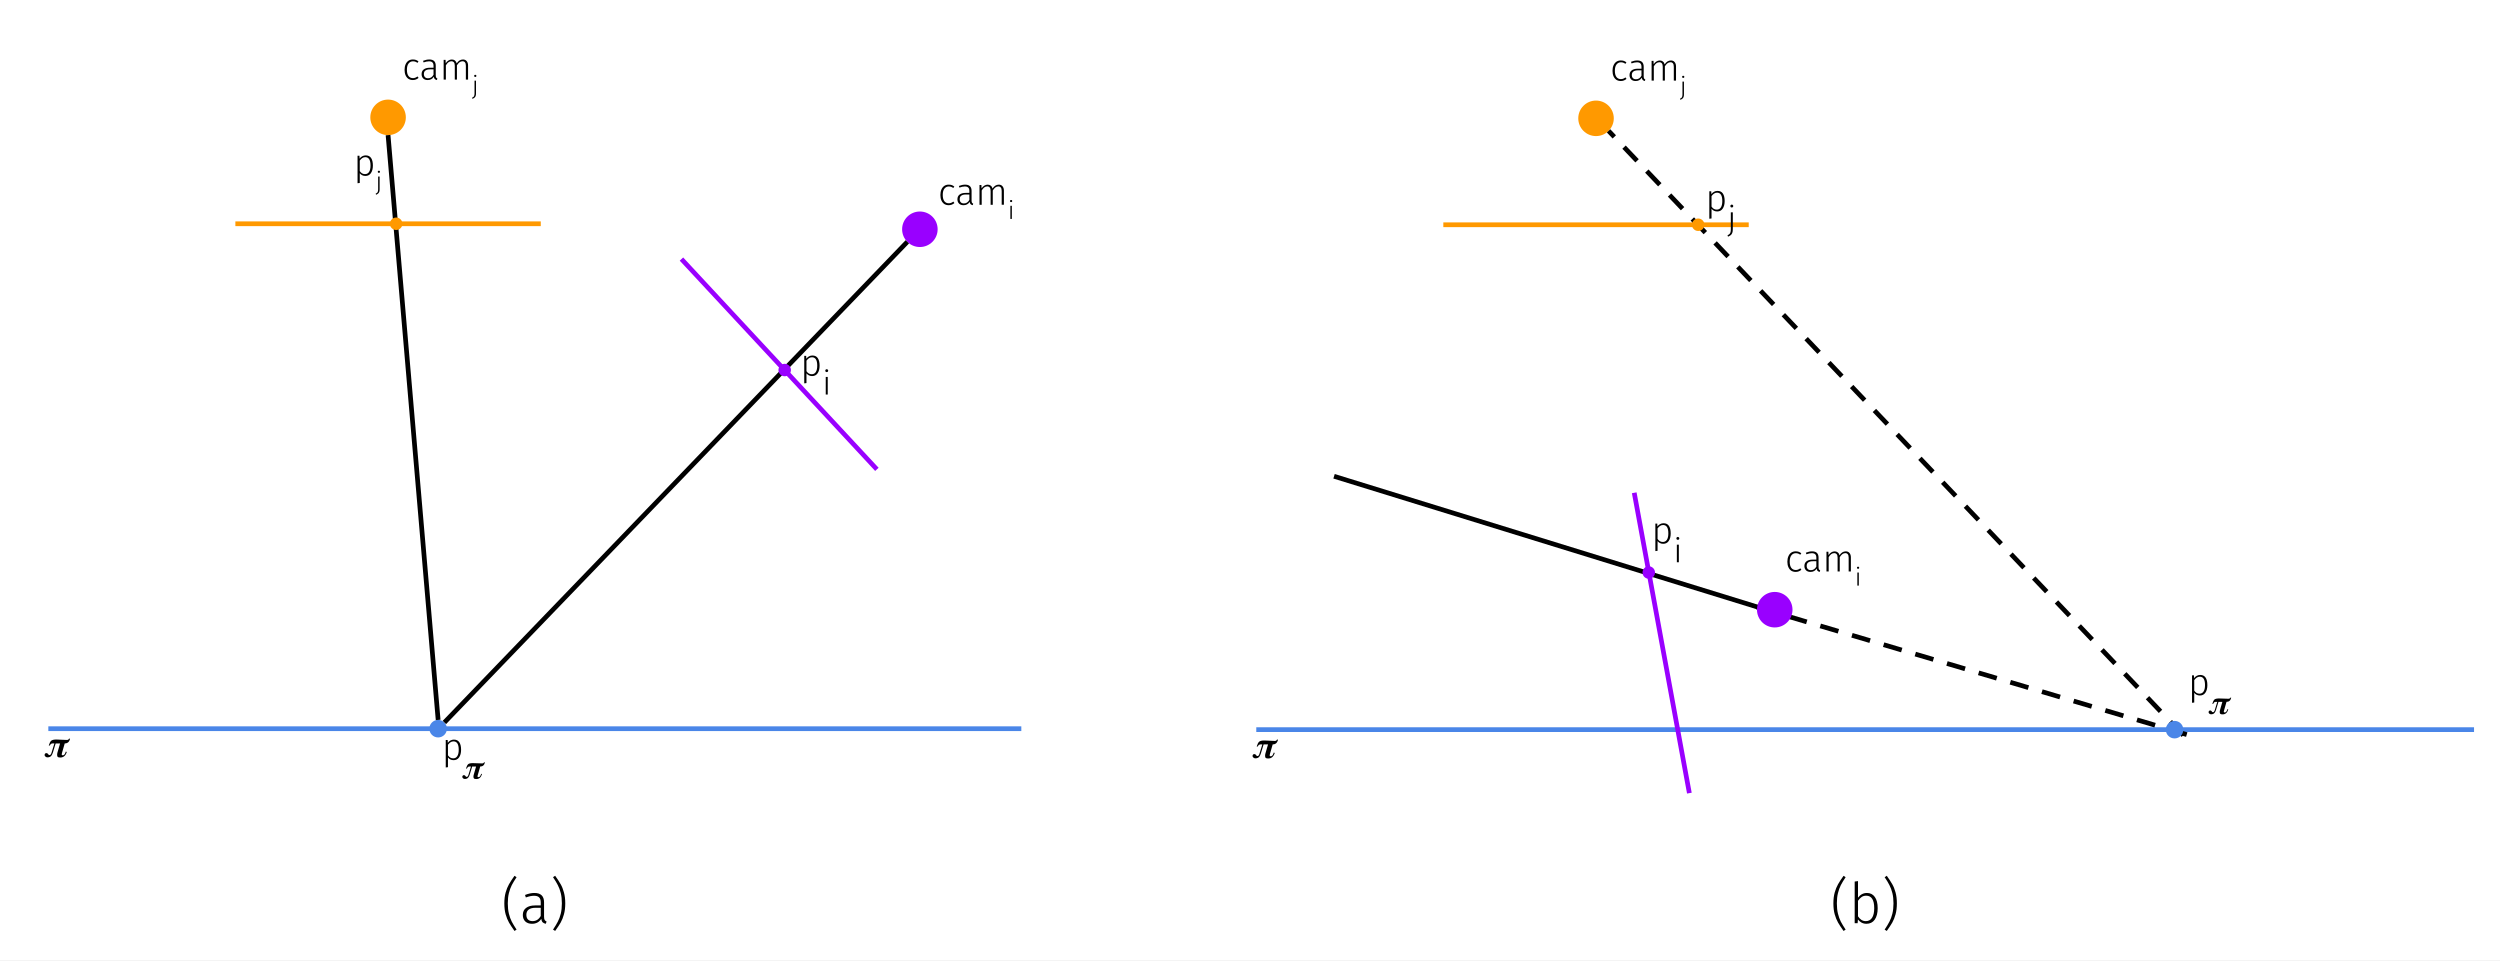
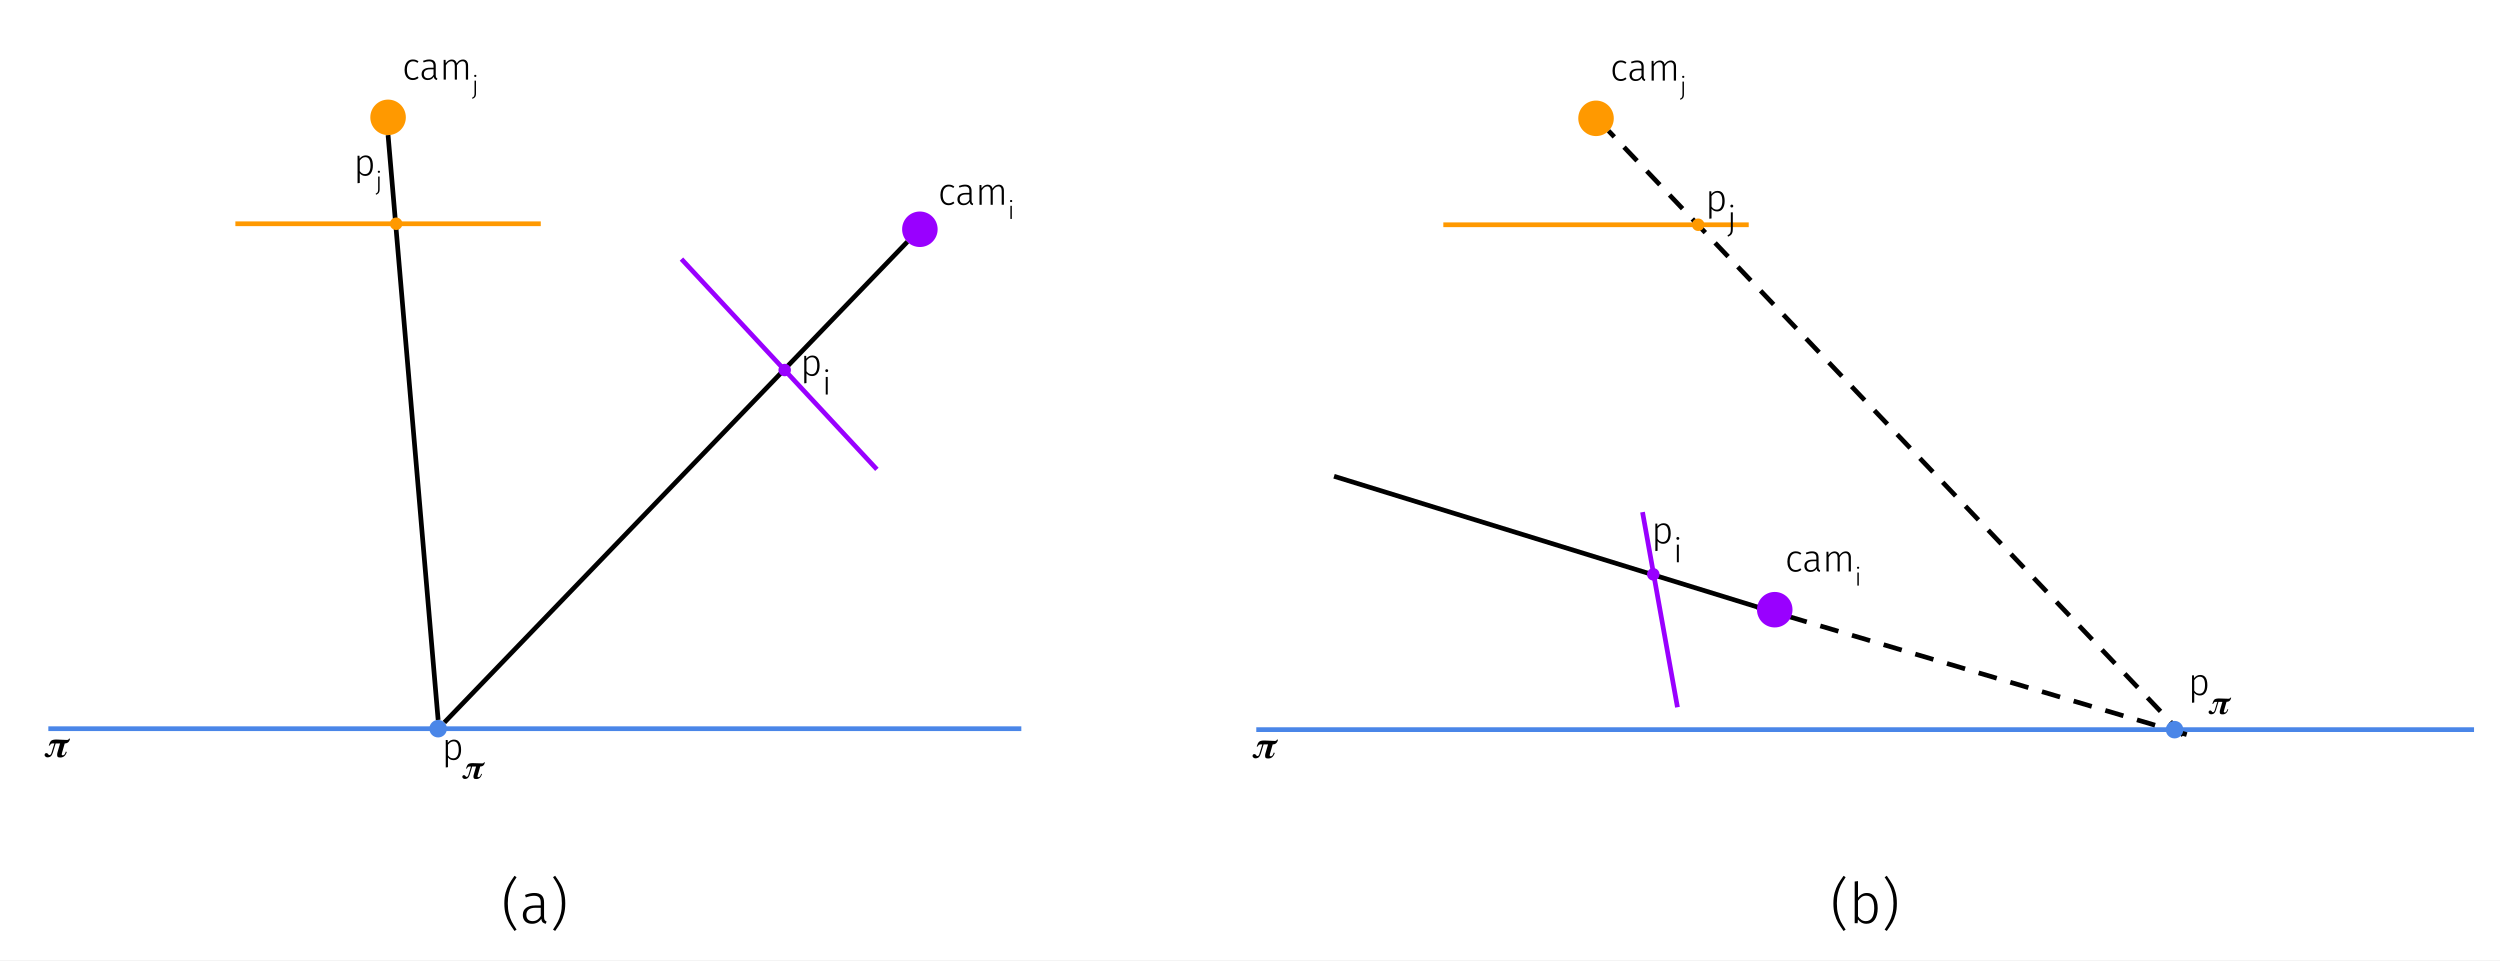
<svg xmlns="http://www.w3.org/2000/svg" version="1.1" viewBox="0.0 0.0 529.824 203.509" fill="none" stroke="none" stroke-linecap="square" stroke-miterlimit="10">
  <clipPath id="p.0">
    <path d="m0 0l529.824 0l0 203.509l-529.824 0l0 -203.509z" clip-rule="nonzero" />
  </clipPath>
  <g clip-path="url(#p.0)">
    <path fill="#ffffff" d="m0 0l529.824 0l0 203.509l-529.824 0z" fill-rule="evenodd" />
    <path fill="#000000" fill-opacity="0.0" d="m84.624 128.97l73.669 0l0 45.26l-73.669 0z" fill-rule="evenodd" />
    <path fill="#000000" d="m96.202 156.745q0.766 0 1.141 0.562q0.375 0.562 0.375 1.594q0 1.0 -0.422 1.609q-0.406 0.594 -1.172 0.594q-0.375 0 -0.688 -0.156q-0.297 -0.156 -0.5 -0.422l0 2.062l-0.469 0.062l0 -5.828l0.406 0l0.031 0.609q0.234 -0.328 0.562 -0.5q0.344 -0.188 0.734 -0.188zm-0.156 3.969q0.562 0 0.859 -0.453q0.312 -0.469 0.312 -1.359q0 -1.781 -1.109 -1.781q-0.375 0 -0.656 0.203q-0.266 0.188 -0.516 0.516l0 2.234q0.422 0.641 1.109 0.641z" fill-rule="nonzero" />
    <path fill="#000000" d="m99.819 162.448l-0.359 0q-0.328 0 -0.5 0.422l-0.203 0q0.219 -0.703 0.469 -0.922q0.266 -0.219 0.969 -0.219q0.344 0 1.0 0.031q0.656 0.031 0.984 0.031q0.312 0 0.391 -0.234l0.203 0q-0.188 0.891 -1.0 0.891l-0.484 1.688q-0.094 0.312 -0.094 0.359q0 0.203 0.219 0.203q0.094 0 0.172 -0.047q0.094 -0.062 0.141 -0.125q0.062 -0.062 0.109 -0.188q0.062 -0.125 0.078 -0.172q0.031 -0.062 0.062 -0.188l0.172 0.078q-0.312 1.047 -1.203 1.047q-0.359 0 -0.484 -0.109q-0.125 -0.125 -0.125 -0.391q0 -0.219 0.078 -0.469q0.406 -1.375 0.484 -1.688l-0.828 0l-0.516 1.703q-0.062 0.188 -0.125 0.328q-0.047 0.125 -0.172 0.281q-0.109 0.156 -0.312 0.25q-0.188 0.078 -0.438 0.078q-0.219 0 -0.375 -0.141q-0.156 -0.141 -0.156 -0.297q0 -0.188 0.109 -0.281q0.094 -0.094 0.234 -0.094q0.188 0 0.328 0.188q0.016 0.016 0.031 0.047q0.016 0.031 0.031 0.062q0.031 0.016 0.062 0.031q0.031 0.016 0.062 0.031q0.031 0.016 0.078 0.016q0.078 0 0.141 -0.047q0.062 -0.062 0.094 -0.109q0.047 -0.062 0.094 -0.172q0.047 -0.125 0.062 -0.172q0.016 -0.047 0.047 -0.172l0.469 -1.531z" fill-rule="nonzero" />
    <path fill="#000000" fill-opacity="0.0" d="m76.221 0.191l49.071 0l0 29.071l-49.071 0z" fill-rule="evenodd" />
    <path fill="#000000" d="m87.503 12.605q0.359 0 0.641 0.094q0.281 0.094 0.547 0.328l-0.234 0.297q-0.203 -0.172 -0.438 -0.25q-0.219 -0.078 -0.5 -0.078q-0.578 0 -0.938 0.469q-0.344 0.453 -0.344 1.328q0 0.875 0.344 1.328q0.344 0.438 0.938 0.438q0.281 0 0.5 -0.094q0.234 -0.094 0.469 -0.266l0.219 0.312q-0.531 0.453 -1.203 0.453q-0.531 0 -0.938 -0.25q-0.391 -0.266 -0.609 -0.75q-0.219 -0.484 -0.219 -1.156q0 -0.672 0.219 -1.172q0.219 -0.5 0.609 -0.766q0.406 -0.266 0.938 -0.266zm4.844 3.344q0 0.328 0.078 0.469q0.078 0.141 0.266 0.219l-0.094 0.328q-0.297 -0.062 -0.453 -0.219q-0.156 -0.156 -0.203 -0.484q-0.438 0.703 -1.297 0.703q-0.609 0 -0.953 -0.344q-0.344 -0.344 -0.344 -0.906q0 -0.656 0.453 -1.0q0.469 -0.359 1.281 -0.359l0.797 0l0 -0.406q0 -0.5 -0.234 -0.719q-0.219 -0.234 -0.734 -0.234q-0.484 0 -1.141 0.234l-0.109 -0.344q0.703 -0.281 1.312 -0.281q1.375 0 1.375 1.328l0 2.016zm-1.625 0.641q0.75 0 1.156 -0.75l0 -1.141l-0.734 0q-0.641 0 -0.984 0.25q-0.328 0.234 -0.328 0.734q0 0.437 0.234 0.672q0.234 0.234 0.656 0.234zm7.382 -3.984q0.516 0 0.797 0.344q0.297 0.344 0.297 0.938l0 2.984l-0.469 0l0 -2.922q0 -0.5 -0.188 -0.734q-0.188 -0.234 -0.516 -0.234q-0.359 0 -0.641 0.219q-0.281 0.219 -0.547 0.641l0 3.031l-0.453 0l0 -2.922q0 -0.5 -0.188 -0.734q-0.188 -0.234 -0.531 -0.234q-0.359 0 -0.641 0.219q-0.281 0.219 -0.531 0.641l0 3.031l-0.469 0l0 -4.187l0.406 0l0.031 0.719q0.25 -0.375 0.578 -0.578q0.328 -0.219 0.719 -0.219q0.391 0 0.656 0.219q0.281 0.219 0.375 0.609q0.25 -0.391 0.578 -0.609q0.344 -0.219 0.734 -0.219z" fill-rule="nonzero" />
    <path fill="#000000" d="m100.88 19.777q0 0.359 -0.078 0.562q-0.078 0.219 -0.234 0.344q-0.156 0.141 -0.438 0.266l-0.094 -0.219q0.203 -0.109 0.312 -0.203q0.109 -0.094 0.156 -0.266q0.062 -0.172 0.062 -0.484l0 -2.688l0.312 0l0 2.688zm-0.156 -3.922q0.109 0 0.172 0.062q0.062 0.062 0.062 0.172q0 0.094 -0.062 0.156q-0.062 0.062 -0.172 0.062q-0.109 0 -0.172 -0.062q-0.062 -0.062 -0.062 -0.156q0 -0.109 0.062 -0.172q0.062 -0.062 0.172 -0.062z" fill-rule="nonzero" />
    <path fill="#000000" fill-opacity="0.0" d="m369.28 104.433l49.071 0l0 29.071l-49.071 0z" fill-rule="evenodd" />
    <path fill="#000000" d="m380.561 116.847q0.359 0 0.641 0.094q0.281 0.094 0.547 0.328l-0.234 0.297q-0.203 -0.172 -0.438 -0.25q-0.219 -0.078 -0.5 -0.078q-0.578 0 -0.938 0.469q-0.344 0.453 -0.344 1.328q0 0.875 0.344 1.328q0.344 0.438 0.938 0.438q0.281 0 0.5 -0.094q0.234 -0.094 0.469 -0.266l0.219 0.312q-0.531 0.453 -1.203 0.453q-0.531 0 -0.938 -0.25q-0.391 -0.266 -0.609 -0.75q-0.219 -0.484 -0.219 -1.156q0 -0.672 0.219 -1.172q0.219 -0.5 0.609 -0.766q0.406 -0.266 0.938 -0.266zm4.844 3.344q0 0.328 0.078 0.469q0.078 0.141 0.266 0.219l-0.094 0.328q-0.297 -0.062 -0.453 -0.219q-0.156 -0.156 -0.203 -0.484q-0.438 0.703 -1.297 0.703q-0.609 0 -0.953 -0.344q-0.344 -0.344 -0.344 -0.906q0 -0.656 0.453 -1.0q0.469 -0.359 1.281 -0.359l0.797 0l0 -0.406q0 -0.5 -0.234 -0.719q-0.219 -0.234 -0.734 -0.234q-0.484 0 -1.141 0.234l-0.109 -0.344q0.703 -0.281 1.312 -0.281q1.375 0 1.375 1.328l0 2.016zm-1.625 0.641q0.75 0 1.156 -0.75l0 -1.141l-0.734 0q-0.641 0 -0.984 0.25q-0.328 0.234 -0.328 0.734q0 0.438 0.234 0.672q0.234 0.234 0.656 0.234zm7.382 -3.984q0.516 0 0.797 0.344q0.297 0.344 0.297 0.938l0 2.984l-0.469 0l0 -2.922q0 -0.5 -0.188 -0.734q-0.188 -0.234 -0.516 -0.234q-0.359 0 -0.641 0.219q-0.281 0.219 -0.547 0.641l0 3.031l-0.453 0l0 -2.922q0 -0.5 -0.188 -0.734q-0.188 -0.234 -0.531 -0.234q-0.359 0 -0.641 0.219q-0.281 0.219 -0.531 0.641l0 3.031l-0.469 0l0 -4.188l0.406 0l0.031 0.719q0.25 -0.375 0.578 -0.578q0.328 -0.219 0.719 -0.219q0.391 0 0.656 0.219q0.281 0.219 0.375 0.609q0.25 -0.391 0.578 -0.609q0.344 -0.219 0.734 -0.219z" fill-rule="nonzero" />
    <path fill="#000000" d="m393.938 121.331l0 2.781l-0.312 0l0 -2.781l0.312 0zm-0.156 -1.234q0.109 0 0.172 0.062q0.062 0.062 0.062 0.172q0 0.094 -0.062 0.156q-0.062 0.062 -0.172 0.062q-0.109 0 -0.172 -0.062q-0.062 -0.062 -0.062 -0.156q0 -0.109 0.062 -0.172q0.062 -0.062 0.172 -0.062z" fill-rule="nonzero" />
    <path fill="#000000" fill-opacity="0.0" d="m266.243 154.636l258.079 0" fill-rule="evenodd" />
    <path stroke="#4a86e8" stroke-width="1.0" stroke-linejoin="round" stroke-linecap="butt" d="m266.243 154.636l258.079 0" fill-rule="evenodd" />
    <path fill="#000000" fill-opacity="0.0" d="m377.371 130.165l-94.646 -29.228" fill-rule="evenodd" />
    <path stroke="#000000" stroke-width="1.0" stroke-linejoin="round" stroke-linecap="butt" d="m377.371 130.165l-94.646 -29.228" fill-rule="evenodd" />
    <path fill="#000000" fill-opacity="0.0" d="m372.355 128.666l91.433 27.118" fill-rule="evenodd" />
    <path stroke="#000000" stroke-width="1.0" stroke-linejoin="round" stroke-linecap="butt" stroke-dasharray="4.0,3.0" d="m372.355 128.666l91.433 27.118" fill-rule="evenodd" />
    <path fill="#9900ff" d="m372.357 129.213l0 0c0 -2.079 1.685 -3.764 3.764 -3.764l0 0c0.998 0 1.956 0.397 2.661 1.102c0.706 0.706 1.102 1.663 1.102 2.661l0 0c0 2.079 -1.685 3.764 -3.764 3.764l0 0c-2.079 0 -3.764 -1.685 -3.764 -3.764z" fill-rule="evenodd" />
    <path fill="#ff9900" d="m334.482 25.077l0 0c0 -2.079 1.685 -3.764 3.764 -3.764l0 0c0.998 0 1.956 0.397 2.661 1.102c0.706 0.706 1.102 1.663 1.102 2.661l0 0c0 2.079 -1.685 3.764 -3.764 3.764l0 0c-2.079 0 -3.764 -1.685 -3.764 -3.764z" fill-rule="evenodd" />
-     <path fill="#000000" fill-opacity="0.0" d="m358.027 168.089l-11.685 -63.654" fill-rule="evenodd" />
-     <path stroke="#9900ff" stroke-width="1.0" stroke-linejoin="round" stroke-linecap="butt" d="m358.027 168.089l-11.685 -63.654" fill-rule="evenodd" />
+     <path fill="#000000" fill-opacity="0.0" d="m355.501 149.89l-7.402 -41.354" fill-rule="evenodd" />
+     <path stroke="#9900ff" stroke-width="1.0" stroke-linejoin="round" stroke-linecap="butt" d="m355.501 149.89l-7.402 -41.354" fill-rule="evenodd" />
    <path fill="#000000" fill-opacity="0.0" d="m305.883 47.631l64.724 0" fill-rule="evenodd" />
    <path stroke="#ff9900" stroke-width="1.0" stroke-linejoin="round" stroke-linecap="butt" d="m305.883 47.631l64.724 0" fill-rule="evenodd" />
    <path fill="#000000" fill-opacity="0.0" d="m462.702 155.833l-121.795 -128.094" fill-rule="evenodd" />
    <path stroke="#000000" stroke-width="1.0" stroke-linejoin="round" stroke-linecap="butt" stroke-dasharray="4.0,3.0" d="m462.702 155.833l-121.795 -128.094" fill-rule="evenodd" />
    <path fill="#000000" fill-opacity="0.0" d="m332.221 0.398l49.071 0l0 29.071l-49.071 0z" fill-rule="evenodd" />
    <path fill="#000000" d="m343.503 12.812q0.359 0 0.641 0.094q0.281 0.094 0.547 0.328l-0.234 0.297q-0.203 -0.172 -0.438 -0.25q-0.219 -0.078 -0.5 -0.078q-0.578 0 -0.938 0.469q-0.344 0.453 -0.344 1.328q0 0.875 0.344 1.328q0.344 0.438 0.938 0.438q0.281 0 0.5 -0.094q0.234 -0.094 0.469 -0.266l0.219 0.312q-0.531 0.453 -1.203 0.453q-0.531 0 -0.938 -0.25q-0.391 -0.266 -0.609 -0.75q-0.219 -0.484 -0.219 -1.156q0 -0.672 0.219 -1.172q0.219 -0.5 0.609 -0.766q0.406 -0.266 0.938 -0.266zm4.844 3.344q0 0.328 0.078 0.469q0.078 0.141 0.266 0.219l-0.094 0.328q-0.297 -0.062 -0.453 -0.219q-0.156 -0.156 -0.203 -0.484q-0.438 0.703 -1.297 0.703q-0.609 0 -0.953 -0.344q-0.344 -0.344 -0.344 -0.906q0 -0.656 0.453 -1.0q0.469 -0.359 1.281 -0.359l0.797 0l0 -0.406q0 -0.5 -0.234 -0.719q-0.219 -0.234 -0.734 -0.234q-0.484 0 -1.141 0.234l-0.109 -0.344q0.703 -0.281 1.312 -0.281q1.375 0 1.375 1.328l0 2.016zm-1.625 0.641q0.75 0 1.156 -0.75l0 -1.141l-0.734 0q-0.641 0 -0.984 0.25q-0.328 0.234 -0.328 0.734q0 0.438 0.234 0.672q0.234 0.234 0.656 0.234zm7.382 -3.984q0.516 0 0.797 0.344q0.297 0.344 0.297 0.938l0 2.984l-0.469 0l0 -2.922q0 -0.5 -0.188 -0.734q-0.188 -0.234 -0.516 -0.234q-0.359 0 -0.641 0.219q-0.281 0.219 -0.547 0.641l0 3.031l-0.453 0l0 -2.922q0 -0.5 -0.188 -0.734q-0.188 -0.234 -0.531 -0.234q-0.359 0 -0.641 0.219q-0.281 0.219 -0.531 0.641l0 3.031l-0.469 0l0 -4.188l0.406 0l0.031 0.719q0.25 -0.375 0.578 -0.578q0.328 -0.219 0.719 -0.219q0.391 0 0.656 0.219q0.281 0.219 0.375 0.609q0.25 -0.391 0.578 -0.609q0.344 -0.219 0.734 -0.219z" fill-rule="nonzero" />
    <path fill="#000000" d="m356.88 19.984q0 0.359 -0.078 0.562q-0.078 0.219 -0.234 0.344q-0.156 0.141 -0.438 0.266l-0.094 -0.219q0.203 -0.109 0.312 -0.203q0.109 -0.094 0.156 -0.266q0.062 -0.172 0.062 -0.484l0 -2.688l0.312 0l0 2.688zm-0.156 -3.922q0.109 0 0.172 0.062q0.062 0.062 0.062 0.172q0 0.094 -0.062 0.156q-0.062 0.062 -0.172 0.062q-0.109 0 -0.172 -0.062q-0.062 -0.062 -0.062 -0.156q0 -0.109 0.062 -0.172q0.062 -0.062 0.172 -0.062z" fill-rule="nonzero" />
    <path fill="#000000" fill-opacity="0.0" d="m454.713 115.266l73.669 0l0 45.26l-73.669 0z" fill-rule="evenodd" />
    <path fill="#000000" d="m466.291 143.04q0.766 0 1.141 0.562q0.375 0.562 0.375 1.594q0 1.0 -0.422 1.609q-0.406 0.594 -1.172 0.594q-0.375 0 -0.688 -0.156q-0.297 -0.156 -0.5 -0.422l0 2.062l-0.469 0.062l0 -5.828l0.406 0l0.031 0.609q0.234 -0.328 0.562 -0.5q0.344 -0.188 0.734 -0.188zm-0.156 3.969q0.562 0 0.859 -0.453q0.312 -0.469 0.312 -1.359q0 -1.781 -1.109 -1.781q-0.375 0 -0.656 0.203q-0.266 0.188 -0.516 0.516l0 2.234q0.422 0.641 1.109 0.641z" fill-rule="nonzero" />
    <path fill="#000000" d="m469.908 148.743l-0.359 0q-0.328 0 -0.5 0.422l-0.203 0q0.219 -0.703 0.469 -0.922q0.266 -0.219 0.969 -0.219q0.344 0 1.0 0.031q0.656 0.031 0.984 0.031q0.312 0 0.391 -0.234l0.203 0q-0.188 0.891 -1.0 0.891l-0.484 1.688q-0.094 0.312 -0.094 0.359q0 0.203 0.219 0.203q0.094 0 0.172 -0.047q0.094 -0.062 0.141 -0.125q0.062 -0.062 0.109 -0.188q0.062 -0.125 0.078 -0.172q0.031 -0.062 0.062 -0.188l0.172 0.078q-0.312 1.047 -1.203 1.047q-0.359 0 -0.484 -0.109q-0.125 -0.125 -0.125 -0.391q0 -0.219 0.078 -0.469q0.406 -1.375 0.484 -1.688l-0.828 0l-0.516 1.703q-0.062 0.188 -0.125 0.328q-0.047 0.125 -0.172 0.281q-0.109 0.156 -0.312 0.25q-0.188 0.078 -0.438 0.078q-0.219 0 -0.375 -0.141q-0.156 -0.141 -0.156 -0.297q0 -0.188 0.109 -0.281q0.094 -0.094 0.234 -0.094q0.188 0 0.328 0.188q0.016 0.016 0.031 0.047q0.016 0.031 0.031 0.062q0.031 0.016 0.062 0.031q0.031 0.016 0.062 0.031q0.031 0.016 0.078 0.016q0.078 0 0.141 -0.047q0.062 -0.062 0.094 -0.109q0.047 -0.062 0.094 -0.172q0.047 -0.125 0.062 -0.172q0.016 -0.047 0.047 -0.172l0.469 -1.531z" fill-rule="nonzero" />
    <path fill="#000000" fill-opacity="0.0" d="m256.782 143.956l24.189 0l0 29.071l-24.189 0z" fill-rule="evenodd" />
    <path fill="#000000" d="m267.532 157.761l-0.406 0q-0.375 0 -0.578 0.453l-0.219 0q0.234 -0.781 0.531 -1.031q0.297 -0.25 1.094 -0.25q0.375 0 1.109 0.047q0.75 0.047 1.125 0.047q0.344 0 0.438 -0.281l0.219 0q-0.203 1.016 -1.125 1.016l-0.547 1.891q-0.094 0.359 -0.094 0.406q0 0.219 0.234 0.219q0.109 0 0.203 -0.062q0.094 -0.062 0.156 -0.125q0.062 -0.078 0.125 -0.203q0.062 -0.141 0.078 -0.203q0.031 -0.078 0.078 -0.203l0.203 0.094q-0.375 1.172 -1.375 1.172q-0.406 0 -0.547 -0.125q-0.125 -0.141 -0.125 -0.438q0 -0.266 0.078 -0.531q0.469 -1.547 0.547 -1.891l-0.938 0l-0.578 1.906q-0.062 0.203 -0.141 0.359q-0.062 0.141 -0.188 0.328q-0.125 0.172 -0.344 0.266q-0.219 0.094 -0.5 0.094q-0.234 0 -0.406 -0.156q-0.188 -0.156 -0.188 -0.328q0 -0.203 0.109 -0.312q0.109 -0.109 0.266 -0.109q0.219 0 0.375 0.203q0.016 0.031 0.031 0.062q0.031 0.031 0.047 0.062q0.031 0.031 0.062 0.047q0.031 0.016 0.062 0.031q0.047 0.016 0.094 0.016q0.078 0 0.156 -0.047q0.078 -0.062 0.125 -0.125q0.047 -0.062 0.094 -0.188q0.047 -0.141 0.062 -0.188q0.016 -0.062 0.062 -0.203l0.531 -1.719z" fill-rule="nonzero" />
    <path fill="#000000" fill-opacity="0.0" d="m340.977 95.915l34.52 0l0 32.315l-34.52 0z" fill-rule="evenodd" />
    <path fill="#000000" d="m352.555 110.889q0.766 0 1.141 0.562q0.375 0.562 0.375 1.594q0 1.0 -0.422 1.609q-0.406 0.594 -1.172 0.594q-0.375 0 -0.688 -0.156q-0.297 -0.156 -0.5 -0.422l0 2.062l-0.469 0.062l0 -5.828l0.406 0l0.031 0.609q0.234 -0.328 0.562 -0.5q0.344 -0.188 0.734 -0.188zm-0.156 3.969q0.562 0 0.859 -0.453q0.312 -0.469 0.312 -1.359q0 -1.781 -1.109 -1.781q-0.375 0 -0.656 0.203q-0.266 0.188 -0.516 0.516l0 2.234q0.422 0.641 1.109 0.641z" fill-rule="nonzero" />
    <path fill="#000000" d="m355.797 115.436l0 3.719l-0.422 0l0 -3.719l0.422 0zm-0.219 -1.641q0.141 0 0.219 0.094q0.094 0.078 0.094 0.203q0 0.141 -0.094 0.234q-0.078 0.078 -0.219 0.078q-0.125 0 -0.219 -0.078q-0.078 -0.094 -0.078 -0.234q0 -0.125 0.078 -0.203q0.094 -0.094 0.219 -0.094z" fill-rule="nonzero" />
-     <path fill="#9900ff" d="m348.099 121.334l0 0c0 -0.731 0.592 -1.323 1.323 -1.323l0 0c0.351 0 0.687 0.139 0.935 0.387c0.248 0.248 0.387 0.585 0.387 0.935l0 0c0 0.731 -0.592 1.323 -1.323 1.323l0 0c-0.731 0 -1.323 -0.592 -1.323 -1.323z" fill-rule="evenodd" />
+     <path fill="#9900ff" d="m349.059 121.718l0 0c0 -0.731 0.592 -1.323 1.323 -1.323l0 0c0.351 0 0.687 0.139 0.935 0.387c0.248 0.248 0.387 0.585 0.387 0.935l0 0c0 0.731 -0.592 1.323 -1.323 1.323l0 0c-0.731 0 -1.323 -0.592 -1.323 -1.323z" fill-rule="evenodd" />
    <path fill="#ff9900" d="m358.571 47.63l0 0c0 -0.731 0.592 -1.323 1.323 -1.323l0 0c0.351 0 0.687 0.139 0.935 0.387c0.248 0.248 0.387 0.585 0.387 0.935l0 0c0 0.731 -0.592 1.323 -1.323 1.323l0 0c-0.731 0 -1.323 -0.592 -1.323 -1.323z" fill-rule="evenodd" />
    <path fill="#000000" fill-opacity="0.0" d="m352.413 25.482l34.52 0l0 32.315l-34.52 0z" fill-rule="evenodd" />
    <path fill="#000000" d="m363.991 40.456q0.766 0 1.141 0.562q0.375 0.562 0.375 1.594q0 1.0 -0.422 1.609q-0.406 0.594 -1.172 0.594q-0.375 0 -0.688 -0.156q-0.297 -0.156 -0.5 -0.422l0 2.062l-0.469 0.062l0 -5.828l0.406 0l0.031 0.609q0.234 -0.328 0.562 -0.5q0.344 -0.188 0.734 -0.188zm-0.156 3.969q0.562 0 0.859 -0.453q0.312 -0.469 0.312 -1.359q0 -1.781 -1.109 -1.781q-0.375 0 -0.656 0.203q-0.266 0.188 -0.516 0.516l0 2.234q0.422 0.641 1.109 0.641z" fill-rule="nonzero" />
    <path fill="#000000" d="m367.233 48.581q0 0.484 -0.109 0.766q-0.109 0.297 -0.312 0.469q-0.203 0.172 -0.594 0.344l-0.109 -0.297q0.266 -0.125 0.406 -0.266q0.156 -0.125 0.219 -0.359q0.078 -0.234 0.078 -0.641l0 -3.594l0.422 0l0 3.578zm-0.219 -5.219q0.141 0 0.219 0.094q0.094 0.078 0.094 0.203q0 0.141 -0.094 0.234q-0.078 0.078 -0.219 0.078q-0.125 0 -0.219 -0.078q-0.078 -0.094 -0.078 -0.234q0 -0.125 0.078 -0.203q0.094 -0.094 0.219 -0.094z" fill-rule="nonzero" />
    <path fill="#4a86e8" d="m458.996 154.636l0 0c0 -1.026 0.832 -1.858 1.858 -1.858l0 0c0.493 0 0.965 0.196 1.314 0.544c0.348 0.348 0.544 0.821 0.544 1.314l0 0c0 1.026 -0.832 1.858 -1.858 1.858l0 0c-1.026 0 -1.858 -0.832 -1.858 -1.858z" fill-rule="evenodd" />
    <path fill="#000000" fill-opacity="0.0" d="m189.781 26.715l49.071 0l0 29.071l-49.071 0z" fill-rule="evenodd" />
    <path fill="#000000" d="m201.062 39.129q0.359 0 0.641 0.094q0.281 0.094 0.547 0.328l-0.234 0.297q-0.203 -0.172 -0.438 -0.25q-0.219 -0.078 -0.5 -0.078q-0.578 0 -0.938 0.469q-0.344 0.453 -0.344 1.328q0 0.875 0.344 1.328q0.344 0.438 0.938 0.438q0.281 0 0.5 -0.094q0.234 -0.094 0.469 -0.266l0.219 0.312q-0.531 0.453 -1.203 0.453q-0.531 0 -0.938 -0.25q-0.391 -0.266 -0.609 -0.75q-0.219 -0.484 -0.219 -1.156q0 -0.672 0.219 -1.172q0.219 -0.5 0.609 -0.766q0.406 -0.266 0.938 -0.266zm4.844 3.344q0 0.328 0.078 0.469q0.078 0.141 0.266 0.219l-0.094 0.328q-0.297 -0.062 -0.453 -0.219q-0.156 -0.156 -0.203 -0.484q-0.438 0.703 -1.297 0.703q-0.609 0 -0.953 -0.344q-0.344 -0.344 -0.344 -0.906q0 -0.656 0.453 -1.0q0.469 -0.359 1.281 -0.359l0.797 0l0 -0.406q0 -0.5 -0.234 -0.719q-0.219 -0.234 -0.734 -0.234q-0.484 0 -1.141 0.234l-0.109 -0.344q0.703 -0.281 1.312 -0.281q1.375 0 1.375 1.328l0 2.016zm-1.625 0.641q0.75 0 1.156 -0.75l0 -1.141l-0.734 0q-0.641 0 -0.984 0.25q-0.328 0.234 -0.328 0.734q0 0.438 0.234 0.672q0.234 0.234 0.656 0.234zm7.382 -3.984q0.516 0 0.797 0.344q0.297 0.344 0.297 0.938l0 2.984l-0.469 0l0 -2.922q0 -0.5 -0.188 -0.734q-0.188 -0.234 -0.516 -0.234q-0.359 0 -0.641 0.219q-0.281 0.219 -0.547 0.641l0 3.031l-0.453 0l0 -2.922q0 -0.5 -0.188 -0.734q-0.188 -0.234 -0.531 -0.234q-0.359 0 -0.641 0.219q-0.281 0.219 -0.531 0.641l0 3.031l-0.469 0l0 -4.188l0.406 0l0.031 0.719q0.25 -0.375 0.578 -0.578q0.328 -0.219 0.719 -0.219q0.391 0 0.656 0.219q0.281 0.219 0.375 0.609q0.25 -0.391 0.578 -0.609q0.344 -0.219 0.734 -0.219z" fill-rule="nonzero" />
    <path fill="#000000" d="m214.44 43.614l0 2.781l-0.312 0l0 -2.781l0.312 0zm-0.156 -1.234q0.109 0 0.172 0.062q0.062 0.062 0.062 0.172q0 0.094 -0.062 0.156q-0.062 0.062 -0.172 0.062q-0.109 0 -0.172 -0.062q-0.062 -0.062 -0.062 -0.156q0 -0.109 0.062 -0.172q0.062 -0.062 0.172 -0.062z" fill-rule="nonzero" />
    <path fill="#000000" fill-opacity="0.0" d="m10.243 154.429l206.205 0" fill-rule="evenodd" />
    <path stroke="#4a86e8" stroke-width="1.0" stroke-linejoin="round" stroke-linecap="butt" d="m10.243 154.429l206.205 0" fill-rule="evenodd" />
    <path fill="#9900ff" d="m191.186 48.589l0 0c0 -2.079 1.685 -3.764 3.764 -3.764l0 0c0.998 0 1.956 0.397 2.661 1.102c0.706 0.706 1.102 1.663 1.102 2.661l0 0c0 2.079 -1.685 3.764 -3.764 3.764l0 0c-2.079 0 -3.764 -1.685 -3.764 -3.764z" fill-rule="evenodd" />
    <path fill="#ff9900" d="m78.482 24.87l0 0c0 -2.079 1.685 -3.764 3.764 -3.764l0 0c0.998 0 1.956 0.397 2.661 1.102c0.706 0.706 1.102 1.663 1.102 2.661l0 0c0 2.079 -1.685 3.764 -3.764 3.764l0 0c-2.079 0 -3.764 -1.685 -3.764 -3.764z" fill-rule="evenodd" />
    <path fill="#000000" fill-opacity="0.0" d="m185.838 99.472l-41.417 -44.567" fill-rule="evenodd" />
    <path stroke="#9900ff" stroke-width="1.0" stroke-linejoin="round" stroke-linecap="butt" d="m185.838 99.472l-41.417 -44.567" fill-rule="evenodd" />
    <path fill="#000000" fill-opacity="0.0" d="m49.883 47.424l64.724 0" fill-rule="evenodd" />
    <path stroke="#ff9900" stroke-width="1.0" stroke-linejoin="round" stroke-linecap="butt" d="m49.883 47.424l64.724 0" fill-rule="evenodd" />
    <path fill="#000000" fill-opacity="0.0" d="m0.782 143.75l24.189 0l0 29.071l-24.189 0z" fill-rule="evenodd" />
    <path fill="#000000" d="m11.532 157.554l-0.406 0q-0.375 0 -0.578 0.453l-0.219 0q0.234 -0.781 0.531 -1.031q0.297 -0.25 1.094 -0.25q0.375 0 1.109 0.047q0.75 0.047 1.125 0.047q0.344 0 0.438 -0.281l0.219 0q-0.203 1.016 -1.125 1.016l-0.547 1.891q-0.094 0.359 -0.094 0.406q0 0.219 0.234 0.219q0.109 0 0.203 -0.062q0.094 -0.062 0.156 -0.125q0.062 -0.078 0.125 -0.203q0.062 -0.141 0.078 -0.203q0.031 -0.078 0.078 -0.203l0.203 0.094q-0.375 1.172 -1.375 1.172q-0.406 0 -0.547 -0.125q-0.125 -0.141 -0.125 -0.438q0 -0.266 0.078 -0.531q0.469 -1.547 0.547 -1.891l-0.938 0l-0.578 1.906q-0.062 0.203 -0.141 0.359q-0.062 0.141 -0.188 0.328q-0.125 0.172 -0.344 0.266q-0.219 0.094 -0.5 0.094q-0.234 0 -0.406 -0.156q-0.188 -0.156 -0.188 -0.328q0 -0.203 0.109 -0.312q0.109 -0.109 0.266 -0.109q0.219 0 0.375 0.203q0.016 0.031 0.031 0.062q0.031 0.031 0.047 0.062q0.031 0.031 0.062 0.047q0.031 0.016 0.062 0.031q0.047 0.016 0.094 0.016q0.078 0 0.156 -0.047q0.078 -0.062 0.125 -0.125q0.047 -0.062 0.094 -0.188q0.047 -0.141 0.062 -0.188q0.016 -0.062 0.062 -0.203l0.531 -1.719z" fill-rule="nonzero" />
    <path fill="#4a86e8" d="m90.996 154.429l0 0c0 -1.026 0.832 -1.858 1.858 -1.858l0 0c0.493 0 0.965 0.196 1.314 0.544c0.348 0.348 0.544 0.821 0.544 1.314l0 0c0 1.026 -0.832 1.858 -1.858 1.858l0 0c-1.026 0 -1.858 -0.832 -1.858 -1.858z" fill-rule="evenodd" />
    <path fill="#000000" fill-opacity="0.0" d="m192.289 51.25l-98.11 101.858" fill-rule="evenodd" />
    <path stroke="#000000" stroke-width="1.0" stroke-linejoin="round" stroke-linecap="butt" d="m192.289 51.25l-98.11 101.858" fill-rule="evenodd" />
    <path fill="#000000" fill-opacity="0.0" d="m92.854 152.571l-10.614 -123.937" fill-rule="evenodd" />
    <path stroke="#000000" stroke-width="1.0" stroke-linejoin="round" stroke-linecap="butt" d="m92.854 152.571l-10.614 -123.937" fill-rule="evenodd" />
    <path fill="#000000" fill-opacity="0.0" d="m160.602 60.368l34.52 0l0 32.315l-34.52 0z" fill-rule="evenodd" />
    <path fill="#000000" d="m172.18 75.342q0.766 0 1.141 0.562q0.375 0.562 0.375 1.594q0 1.0 -0.422 1.609q-0.406 0.594 -1.172 0.594q-0.375 0 -0.688 -0.156q-0.297 -0.156 -0.5 -0.422l0 2.062l-0.469 0.062l0 -5.828l0.406 0l0.031 0.609q0.234 -0.328 0.562 -0.5q0.344 -0.188 0.734 -0.188zm-0.156 3.969q0.562 0 0.859 -0.453q0.312 -0.469 0.312 -1.359q0 -1.781 -1.109 -1.781q-0.375 0 -0.656 0.203q-0.266 0.188 -0.516 0.516l0 2.234q0.422 0.641 1.109 0.641z" fill-rule="nonzero" />
    <path fill="#000000" d="m175.422 79.889l0 3.719l-0.422 0l0 -3.719l0.422 0zm-0.219 -1.641q0.141 0 0.219 0.094q0.094 0.078 0.094 0.203q0 0.141 -0.094 0.234q-0.078 0.078 -0.219 0.078q-0.125 0 -0.219 -0.078q-0.078 -0.094 -0.078 -0.234q0 -0.125 0.078 -0.203q0.094 -0.094 0.219 -0.094z" fill-rule="nonzero" />
    <path fill="#9900ff" d="m164.976 78.423l0 0c0 -0.731 0.592 -1.323 1.323 -1.323l0 0c0.351 0 0.687 0.139 0.935 0.387c0.248 0.248 0.387 0.585 0.387 0.935l0 0c0 0.731 -0.592 1.323 -1.323 1.323l0 0c-0.731 0 -1.323 -0.592 -1.323 -1.323z" fill-rule="evenodd" />
    <path fill="#000000" fill-opacity="0.0" d="m65.931 20.516l34.52 0l0 29.071l-34.52 0z" fill-rule="evenodd" />
    <path fill="#000000" d="m77.51 32.93q0.766 0 1.141 0.562q0.375 0.562 0.375 1.594q0 1.0 -0.422 1.609q-0.406 0.594 -1.172 0.594q-0.375 0 -0.688 -0.156q-0.297 -0.156 -0.5 -0.422l0 2.062l-0.469 0.062l0 -5.828l0.406 0l0.031 0.609q0.234 -0.328 0.562 -0.5q0.344 -0.188 0.734 -0.188zm-0.156 3.969q0.562 0 0.859 -0.453q0.312 -0.469 0.312 -1.359q0 -1.781 -1.109 -1.781q-0.375 0 -0.656 0.203q-0.266 0.188 -0.516 0.516l0 2.234q0.422 0.641 1.109 0.641z" fill-rule="nonzero" />
    <path fill="#000000" d="m80.454 40.102q0 0.359 -0.078 0.562q-0.078 0.219 -0.234 0.344q-0.156 0.141 -0.438 0.266l-0.094 -0.219q0.203 -0.109 0.312 -0.203q0.109 -0.094 0.156 -0.266q0.062 -0.172 0.062 -0.484l0 -2.688l0.312 0l0 2.688zm-0.156 -3.922q0.109 0 0.172 0.062q0.062 0.062 0.062 0.172q0 0.094 -0.062 0.156q-0.062 0.062 -0.172 0.062q-0.109 0 -0.172 -0.062q-0.062 -0.062 -0.062 -0.156q0 -0.109 0.062 -0.172q0.062 -0.062 0.172 -0.062z" fill-rule="nonzero" />
    <path fill="#ff9900" d="m82.636 47.423l0 0c0 -0.731 0.592 -1.323 1.323 -1.323l0 0c0.351 0 0.687 0.139 0.935 0.387c0.248 0.248 0.387 0.585 0.387 0.935l0 0c0 0.731 -0.592 1.323 -1.323 1.323l0 0c-0.731 0 -1.323 -0.592 -1.323 -1.323z" fill-rule="evenodd" />
    <path fill="#000000" fill-opacity="0.0" d="m88.81 175.132l49.071 0l0 33.921l-49.071 0z" fill-rule="evenodd" />
    <path fill="#000000" d="m109.476 185.902q-0.625 0.938 -1.016 1.688q-0.375 0.734 -0.609 1.688q-0.234 0.938 -0.234 2.172q0 1.234 0.234 2.188q0.234 0.953 0.609 1.688q0.391 0.734 1.016 1.688l-0.438 0.281q-0.75 -1.047 -1.172 -1.781q-0.422 -0.75 -0.703 -1.734q-0.281 -1.0 -0.281 -2.328q0 -1.312 0.281 -2.312q0.281 -1.0 0.703 -1.734q0.422 -0.75 1.172 -1.797l0.438 0.297zm5.826 8.359q0 0.484 0.125 0.703q0.125 0.219 0.406 0.328l-0.156 0.484q-0.438 -0.078 -0.672 -0.312q-0.234 -0.25 -0.297 -0.734q-0.656 1.047 -1.969 1.047q-0.891 0 -1.422 -0.5q-0.516 -0.516 -0.516 -1.359q0 -0.984 0.688 -1.5q0.688 -0.531 1.922 -0.531l1.188 0l0 -0.609q0 -0.766 -0.344 -1.094q-0.328 -0.344 -1.094 -0.344q-0.734 0 -1.719 0.359l-0.172 -0.531q1.062 -0.422 1.984 -0.422q2.047 0 2.047 1.984l0 3.031zm-2.438 0.953q1.125 0 1.734 -1.094l0 -1.734l-1.078 0q-0.969 0 -1.469 0.375q-0.5 0.375 -0.5 1.109q0 0.656 0.344 1.0q0.344 0.344 0.969 0.344zm4.791 -9.609q0.75 1.047 1.172 1.797q0.422 0.734 0.688 1.734q0.281 1.0 0.281 2.312q0 1.328 -0.281 2.328q-0.266 0.984 -0.688 1.734q-0.422 0.734 -1.172 1.781l-0.453 -0.281q0.641 -0.953 1.016 -1.688q0.391 -0.734 0.625 -1.688q0.234 -0.953 0.234 -2.188q0 -1.234 -0.234 -2.172q-0.234 -0.953 -0.625 -1.688q-0.375 -0.75 -1.016 -1.688l0.453 -0.297z" fill-rule="nonzero" />
    <path fill="#000000" fill-opacity="0.0" d="m370.747 175.132l49.071 0l0 33.921l-49.071 0z" fill-rule="evenodd" />
    <path fill="#000000" d="m391.143 185.902q-0.625 0.938 -1.016 1.688q-0.375 0.734 -0.609 1.688q-0.234 0.938 -0.234 2.172q0 1.234 0.234 2.188q0.234 0.953 0.609 1.688q0.391 0.734 1.016 1.688l-0.438 0.281q-0.75 -1.047 -1.172 -1.781q-0.422 -0.75 -0.703 -1.734q-0.281 -1.0 -0.281 -2.328q0 -1.312 0.281 -2.312q0.281 -1.0 0.703 -1.734q0.422 -0.75 1.172 -1.797l0.438 0.297zm4.513 3.344q1.078 0 1.672 0.844q0.609 0.828 0.609 2.391q0 1.531 -0.625 2.422q-0.625 0.875 -1.766 0.875q-0.562 0 -1.031 -0.25q-0.453 -0.25 -0.766 -0.672l-0.062 0.797l-0.625 0l0 -8.828l0.703 -0.094l0 3.516q0.75 -1.0 1.891 -1.0zm-0.234 5.969q0.844 0 1.312 -0.688q0.469 -0.703 0.469 -2.047q0 -2.656 -1.703 -2.656q-0.562 0 -0.969 0.281q-0.406 0.281 -0.766 0.797l0 3.297q0.297 0.469 0.719 0.75q0.422 0.266 0.938 0.266zm4.441 -9.609q0.75 1.047 1.172 1.797q0.422 0.734 0.688 1.734q0.281 1.0 0.281 2.312q0 1.328 -0.281 2.328q-0.266 0.984 -0.688 1.734q-0.422 0.734 -1.172 1.781l-0.453 -0.281q0.641 -0.953 1.016 -1.688q0.391 -0.734 0.625 -1.688q0.234 -0.953 0.234 -2.188q0 -1.234 -0.234 -2.172q-0.234 -0.953 -0.625 -1.688q-0.375 -0.75 -1.016 -1.688l0.453 -0.297z" fill-rule="nonzero" />
  </g>
</svg>
